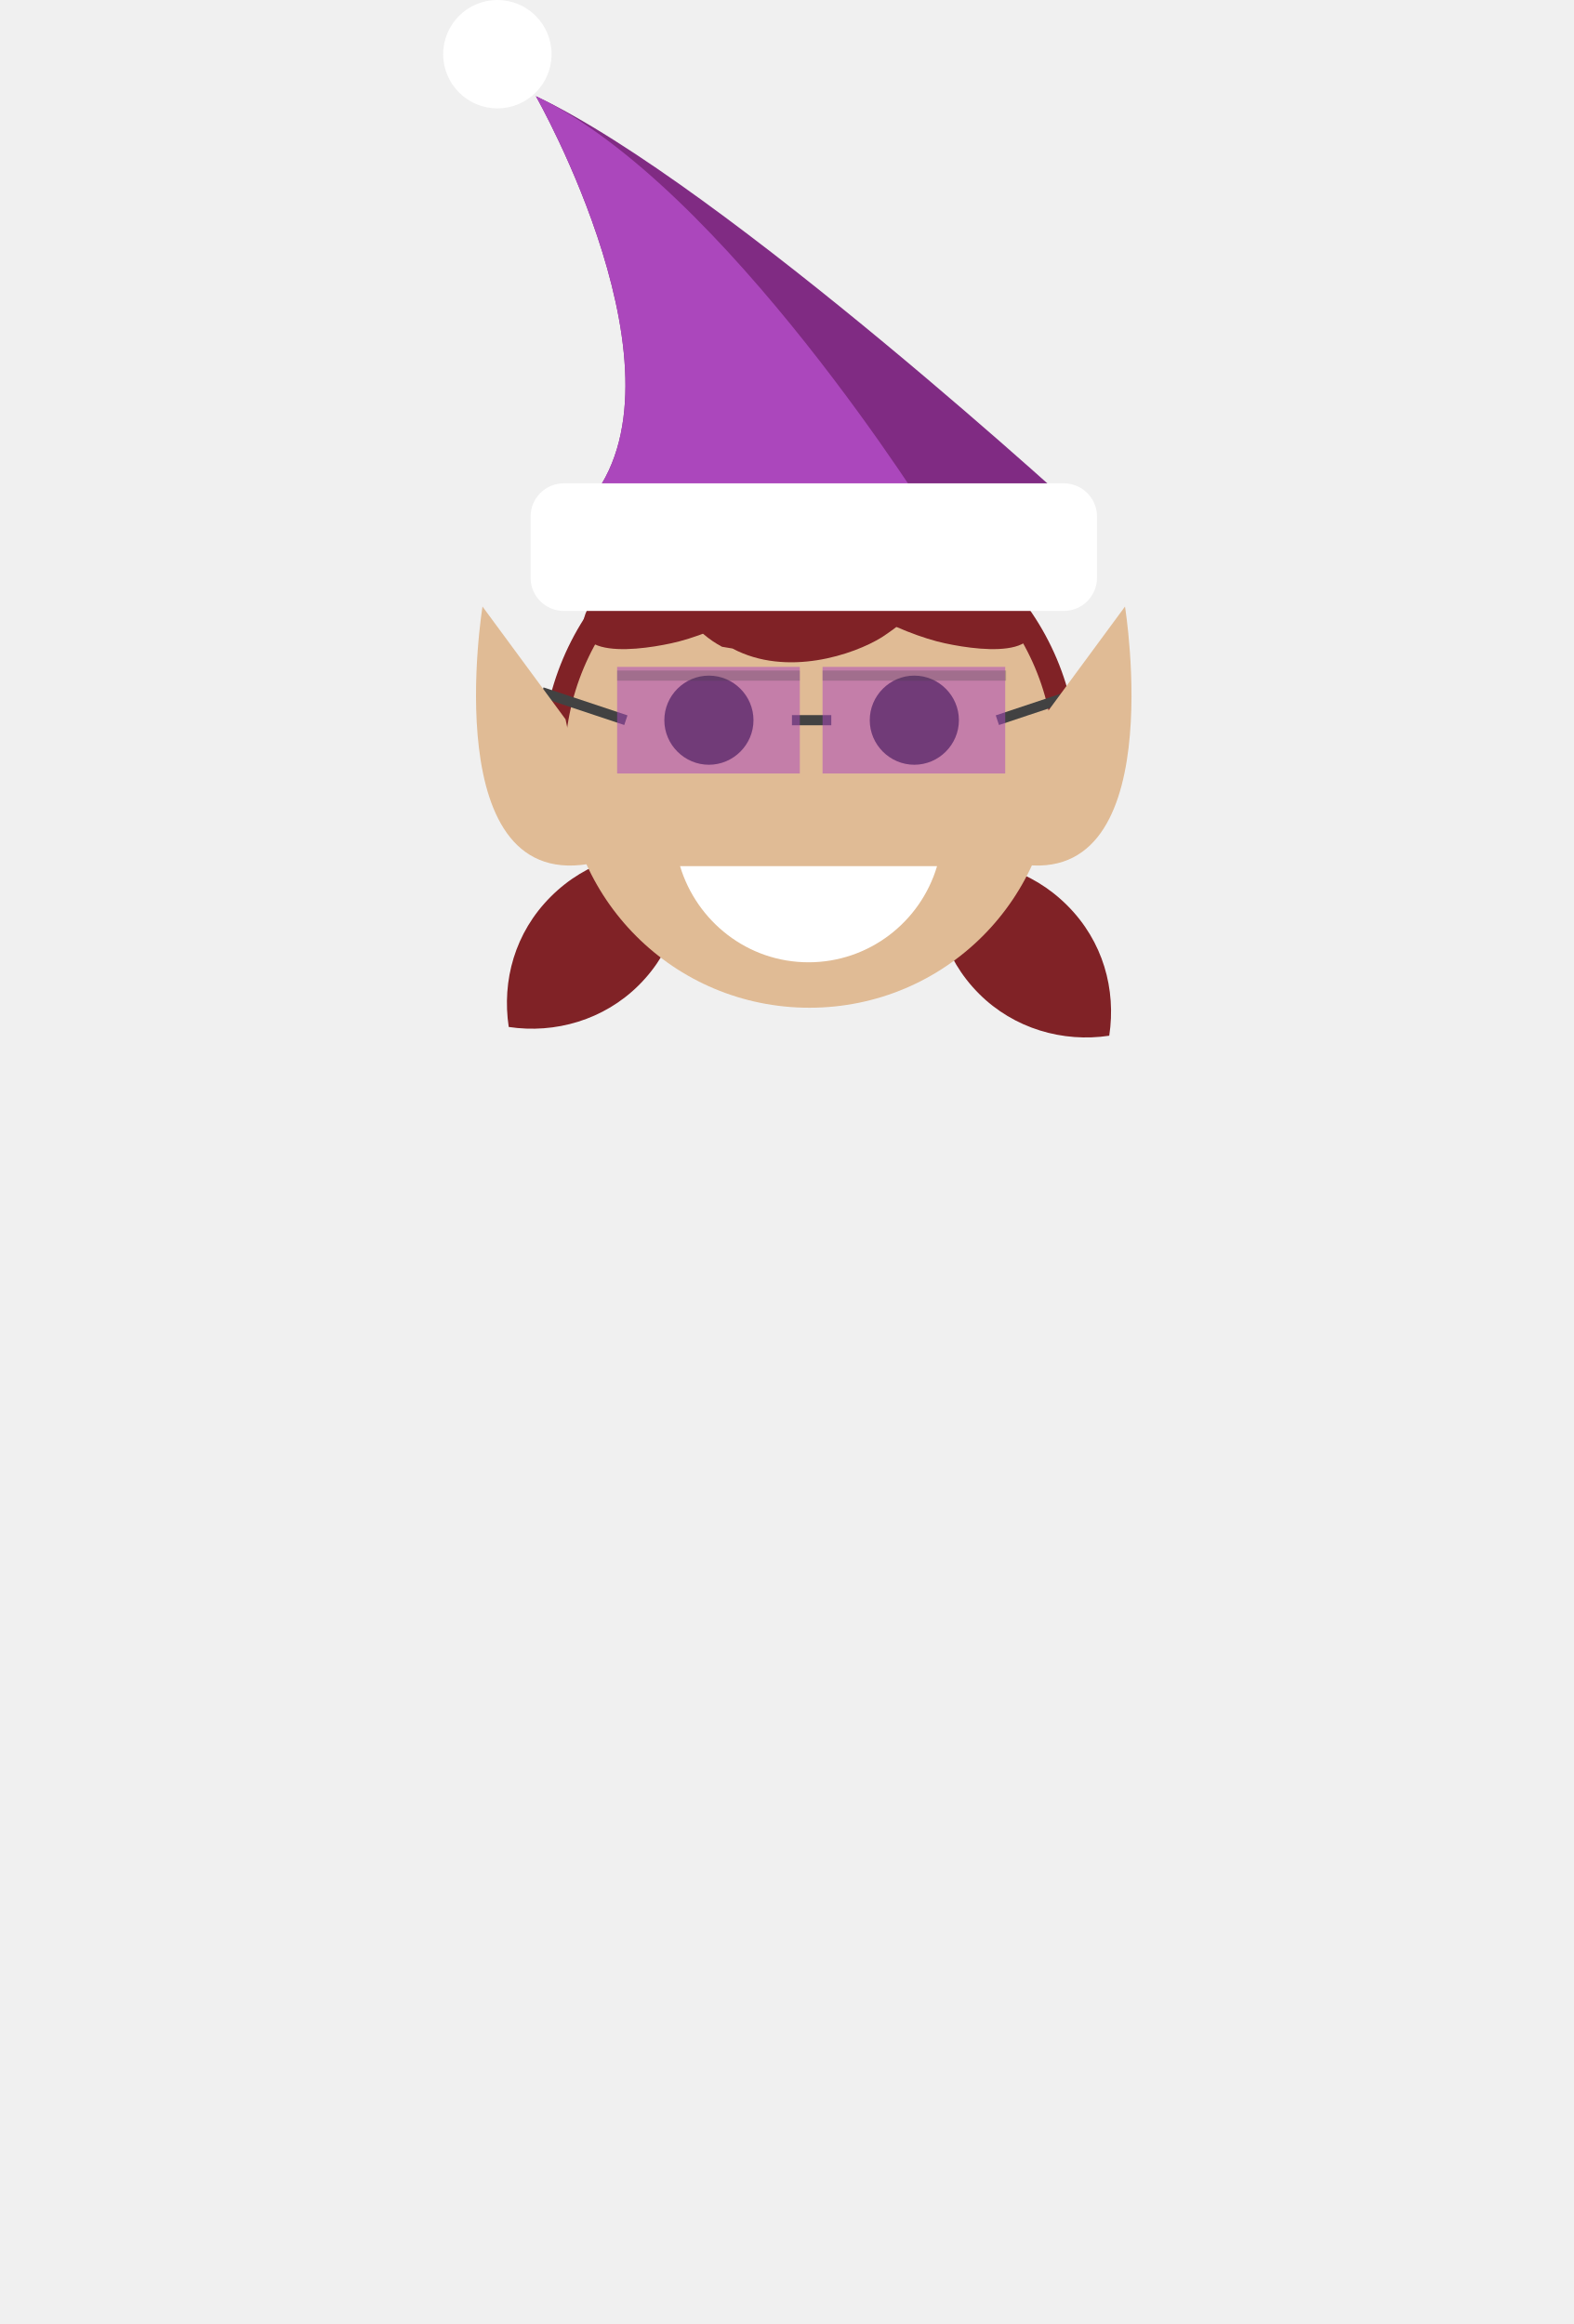
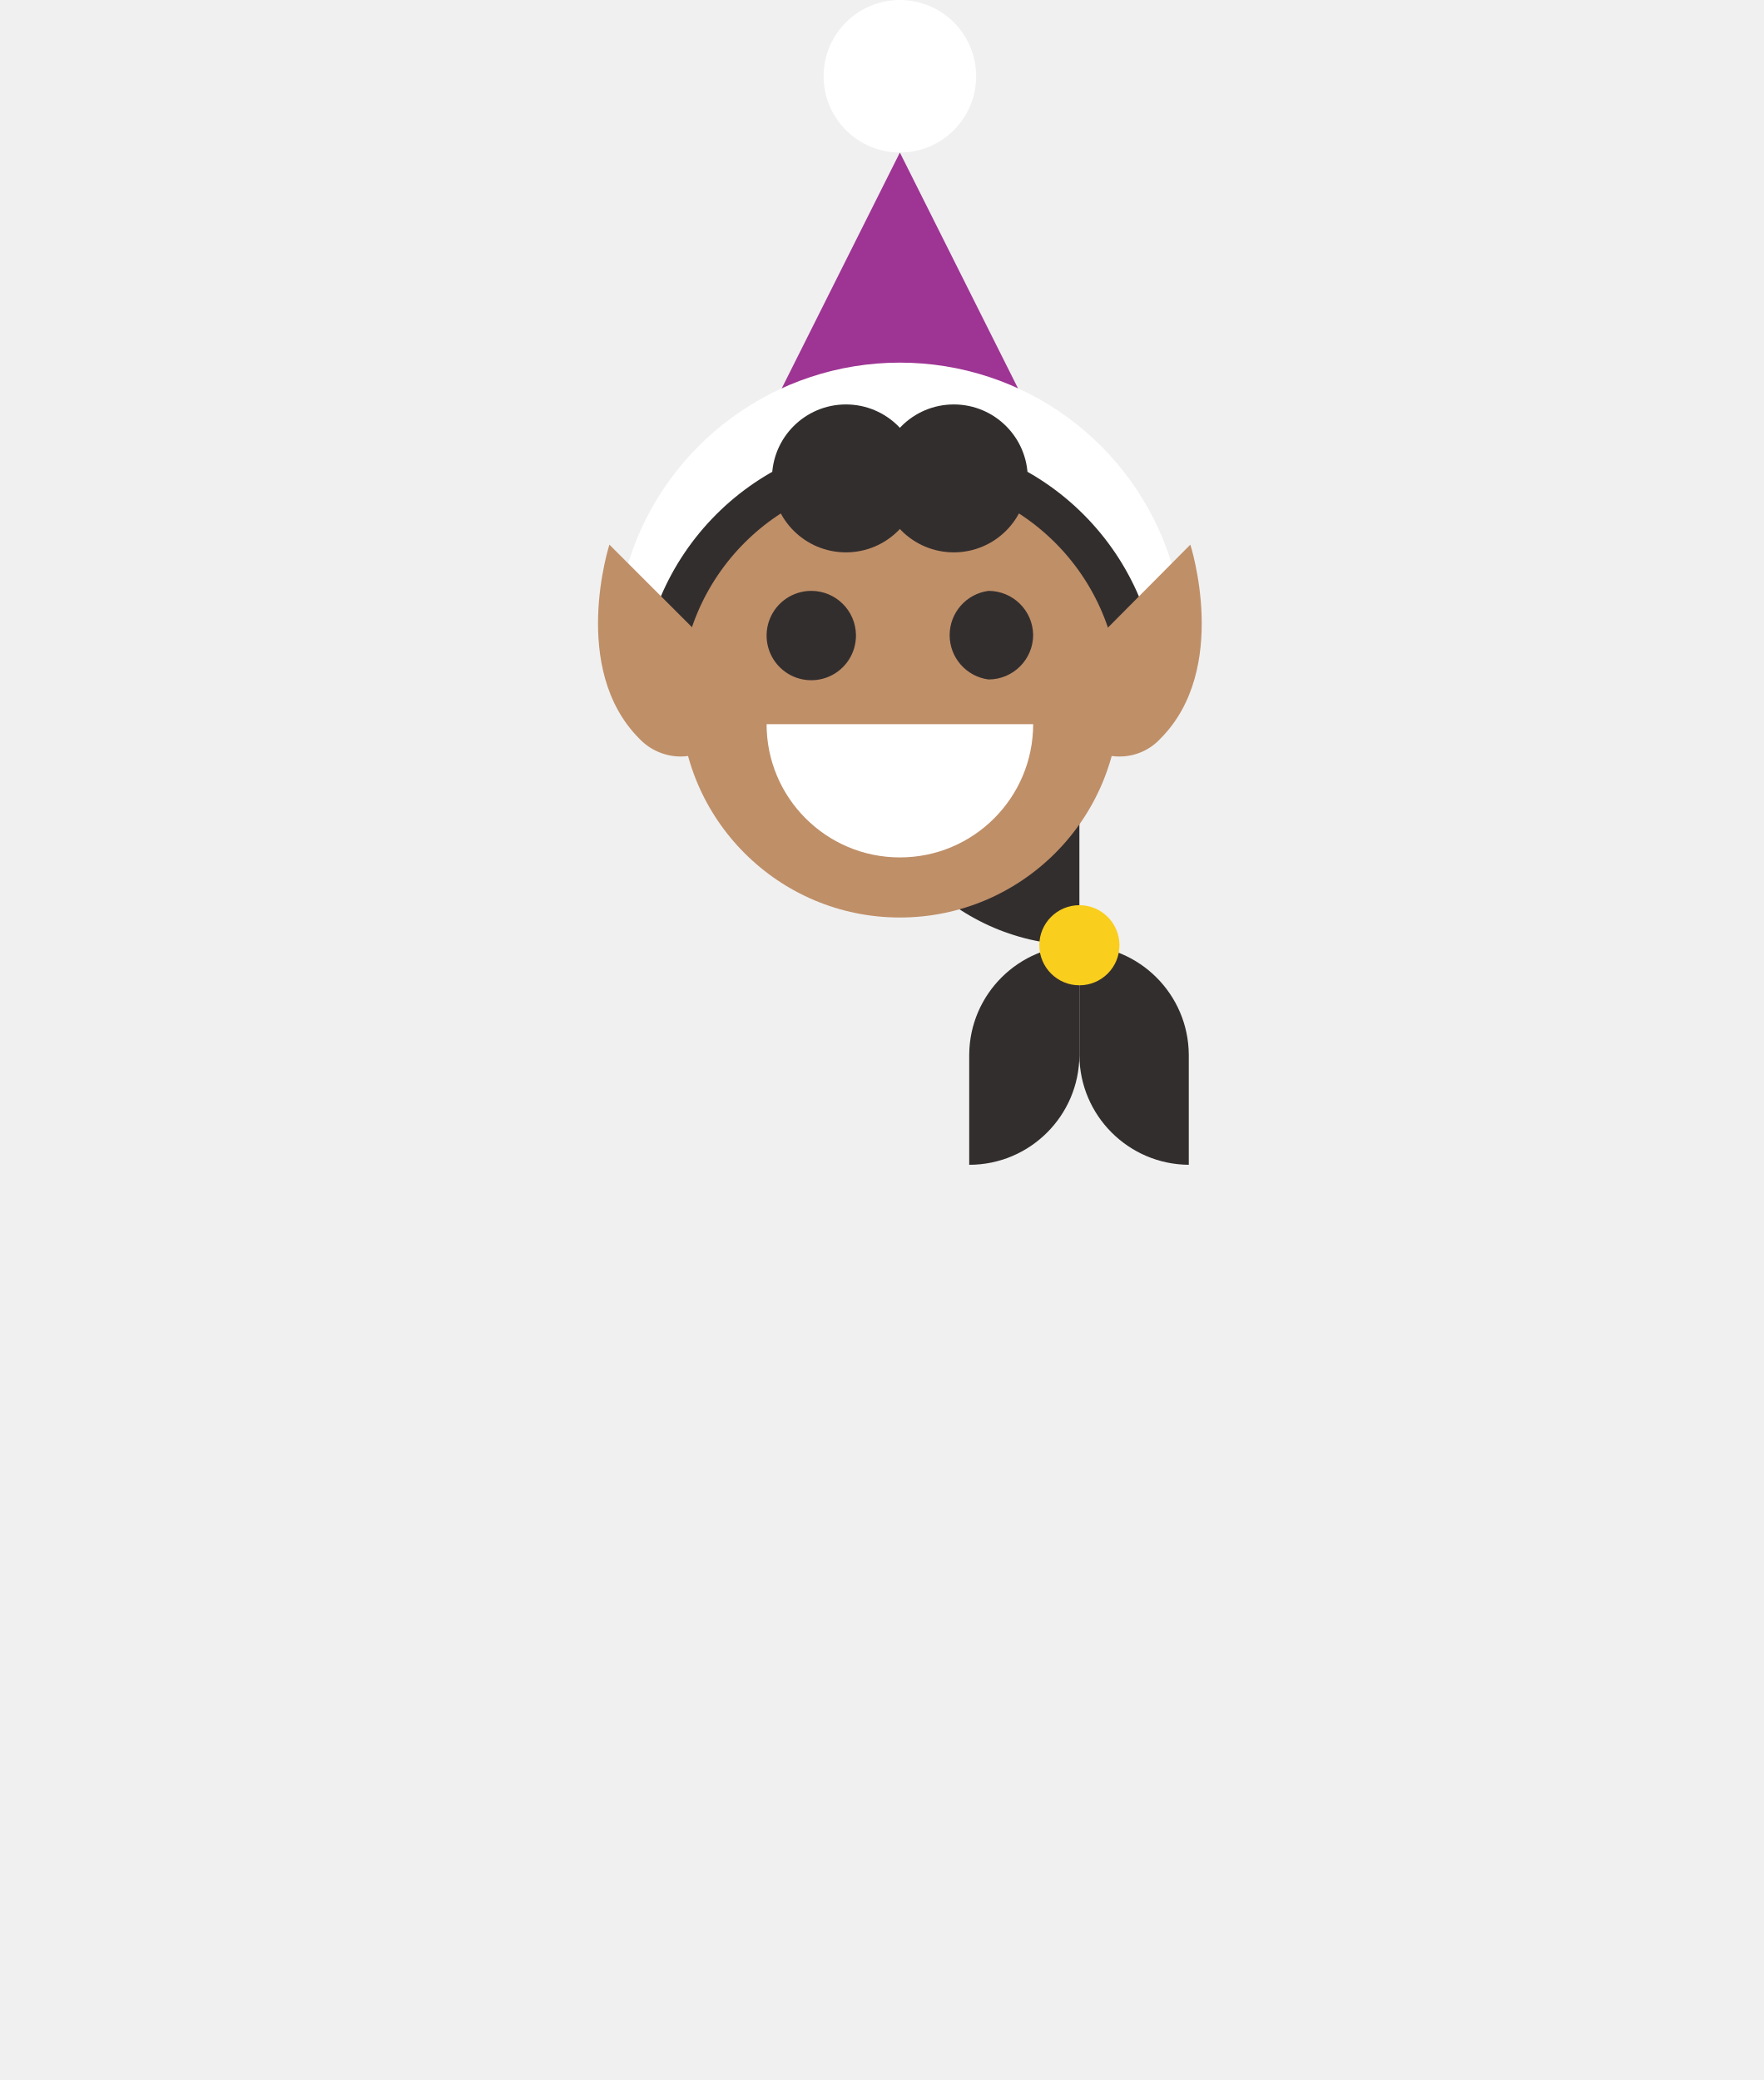
- <svg xmlns="http://www.w3.org/2000/svg" id="Layer_1" width="180" height="265.9" viewBox="0 0 180 265.9">
-   <style>.st0{fill:#802226}.st1{fill:#e0bb95}.st2{fill:#332e2e}.st3{fill:#fff}.st4{fill:#802b83}.st5{fill:#ab47bc}.st6{fill:none;stroke:#424242;stroke-width:1.161;stroke-miterlimit:10}.st7{opacity:.52;fill:#ab47bc}.st8{opacity:.27;fill:none;stroke:#424242;stroke-width:1.161;stroke-miterlimit:10}</style>
-   <path class="st0" d="M73.1 112.7c4.1-4.1 5.6-9.6 4.8-14.9-5.3-.9-10.8.7-14.9 4.8s-5.6 9.6-4.8 14.9c5.3.8 10.9-.8 14.9-4.8zm38.9 1c-4.1-4.1-5.6-9.6-4.8-14.9 5.3-.9 10.8.7 14.9 4.8s5.6 9.6 4.8 14.9c-5.3.8-10.9-.8-14.9-4.8zm11.3-26.4c0-16.9-13.7-30.7-30.7-30.7C75.7 56.6 62 70.4 62 87.3c0 1.3.1 2.6.3 3.9H123c.2-1.3.3-2.6.3-3.9z" />
-   <path class="st1" d="M120.6 87.3c0 15.5-12.5 28-28 28s-28-12.5-28-28 12.5-28 28-28 28 12.5 28 28z" />
-   <path class="st2" d="M109.7 82.4c0 2.8-2.3 5.1-5.1 5.1s-5.1-2.3-5.1-5.1 2.3-5.1 5.1-5.1 5.1 2.3 5.1 5.1zm-23.5 0c0 2.8-2.3 5.1-5.1 5.1S76 85.2 76 82.4s2.3-5.1 5.1-5.1 5.1 2.3 5.1 5.1z" />
-   <path class="st3" d="M77.8 99.1c1.9 6.3 7.7 11 14.7 11 6.9 0 12.8-4.6 14.7-11H77.8z" />
-   <path class="st1" d="M94.6 97.7h-4.3l-.9-6.1h6.1z" />
-   <path class="st0" d="M108.1 73.6c-4.7-1-14.7-5.3-20.2-13.3l-1.3-1.1c-5.5-8-3.2-15.4 1.4-14.4 4.7 1 19.6 9.6 25.1 17.6l3.4 5.3c5.6 7.9-3.8 6.9-8.4 5.9z" />
-   <path class="st0" d="M100.9 72.9c-3.2 2-10.9 4.6-17.1 1.3l-1.2-.2c-6.2-3.3-7.4-11-4.1-13 3.2-2 15.5-4 21.6-.7l4 2.3c6.2 3.3 0 8.2-3.2 10.3z" />
-   <path class="st0" d="M76.8 73.6c4.7-1 14.7-5.3 20.2-13.3l1.3-1.1c5.5-8 3.2-15.4-1.4-14.4-4.7 1-19.6 9.6-25.1 17.6l-3.4 5.3c-5.6 7.9 3.8 6.9 8.4 5.9z" />
-   <path class="st4" d="M124.8 59.8S82.9 21.2 61.3 11c0 0 18.3 32.1 6 46.5l57.5 2.3z" />
-   <path class="st5" d="M106.8 59.8S82.9 21.2 61.3 11c0 0 18.3 32.1 6 46.5l39.5 2.3z" />
-   <path class="st3" d="M125.5 66.1c0 2.1-1.7 3.8-3.8 3.8H64.5c-2.1 0-3.8-1.7-3.8-3.8v-7c0-2.1 1.7-3.8 3.8-3.8h57.2c2.1 0 3.8 1.7 3.8 3.8v7z" />
-   <circle class="st3" cx="56.9" cy="6.2" r="6.2" />
-   <path class="st6" d="M90.6 82.4h4.5m19 0l9.6-3.2m-52.1 3.2L62 79.2" />
-   <path class="st1" d="M64.7 82.3l-9.5-12.9s-5.4 33.3 12.9 29.3l-3.4-16.4zm54.5 0l9.5-12.9s5.4 33.3-12.9 29.3l3.4-16.4z" />
-   <path class="st7" d="M70.6 76.3h20.9v12.2H70.6zm23.5 0H115v12.2H94.1z" />
-   <path class="st8" d="M70.6 77.3h20.9m2.6 0h21" />
+ <svg xmlns="http://www.w3.org/2000/svg" width="228.9" height="270">
+   <g>
+     <g>
+       <path d="M111.6 56.1v38.1a28.6 28.6 0 0 0 28.5 28.5V84.6a28.6 28.6 0 0 0-28.5-28.5zM140.1 122.7V137a14.3 14.3 0 0 0 14.2 14.2v-14.3a14.3 14.3 0 0 0-14.2-14.2z" fill="#332e2e" />
+       <path d="M140.1 122.7V137a14.3 14.3 0 0 1-14.3 14.2v-14.3a14.3 14.3 0 0 1 14.3-14.2z" fill="#332e2e" />
+       <circle cx="140.1" cy="122.7" r="5.2" fill="#f9ce1d" />
+     </g>
+     <g>
+       <g>
+         <g>
+           <circle cx="116.8" cy="9.9" r="9.9" fill="#fff" />
+           <path fill="#9e3494" d="M145.3 76.7l-28.5-56.9-28.5 56.9h57z" />
+         </g>
+         <path d="M144 83.8a8.3 8.3 0 0 1-8-5.9 20.1 20.1 0 0 0-38.4 0 8.4 8.4 0 1 1-16-5 36.9 36.9 0 0 1 70.4 0 8.5 8.5 0 0 1-5.5 10.5 7.3 7.3 0 0 1-2.5.4z" fill="#fff" />
+       </g>
+       <path d="M83.1 90.6a33.7 33.7 0 0 1 67.4 0z" fill="#332e2e" />
+       <g fill="#bf8f68">
+         <path d="M154.5 70.7L140 85.3a7.2 7.2 0 0 0-2.2 5.3 7.5 7.5 0 0 0 7.5 7.6 7.2 7.2 0 0 0 5.3-2.3c9.1-9.1 3.9-25.2 3.9-25.2zM93.7 85.3L79.1 70.7S73.9 86.8 83 95.9a7.4 7.4 0 0 0 5.3 2.3 7.6 7.6 0 0 0 7.6-7.6 7.7 7.7 0 0 0-2.2-5.3z" />
+       </g>
+       <circle cx="116.8" cy="90.6" r="28.5" fill="#bf8f68" />
+       <g>
+         <g fill="#332e2e">
+           <path d="M111.1 82.4a5.8 5.8 0 1 1-5.8-5.7 5.8 5.8 0 0 1 5.8 5.7zM134.1 82.4a5.8 5.8 0 0 1-5.8 5.8 5.8 5.8 0 0 1 0-11.5 5.8 5.8 0 0 1 5.8 5.7z" />
+         </g>
+         <path d="M134.1 94a17.3 17.3 0 0 1-34.6 0z" fill="#fff" />
+       </g>
+       <circle cx="123.8" cy="62.1" r="9.6" fill="#332e2e" />
+       <circle cx="109.8" cy="62.1" r="9.6" fill="#332e2e" />
+     </g>
+   </g>
</svg>
